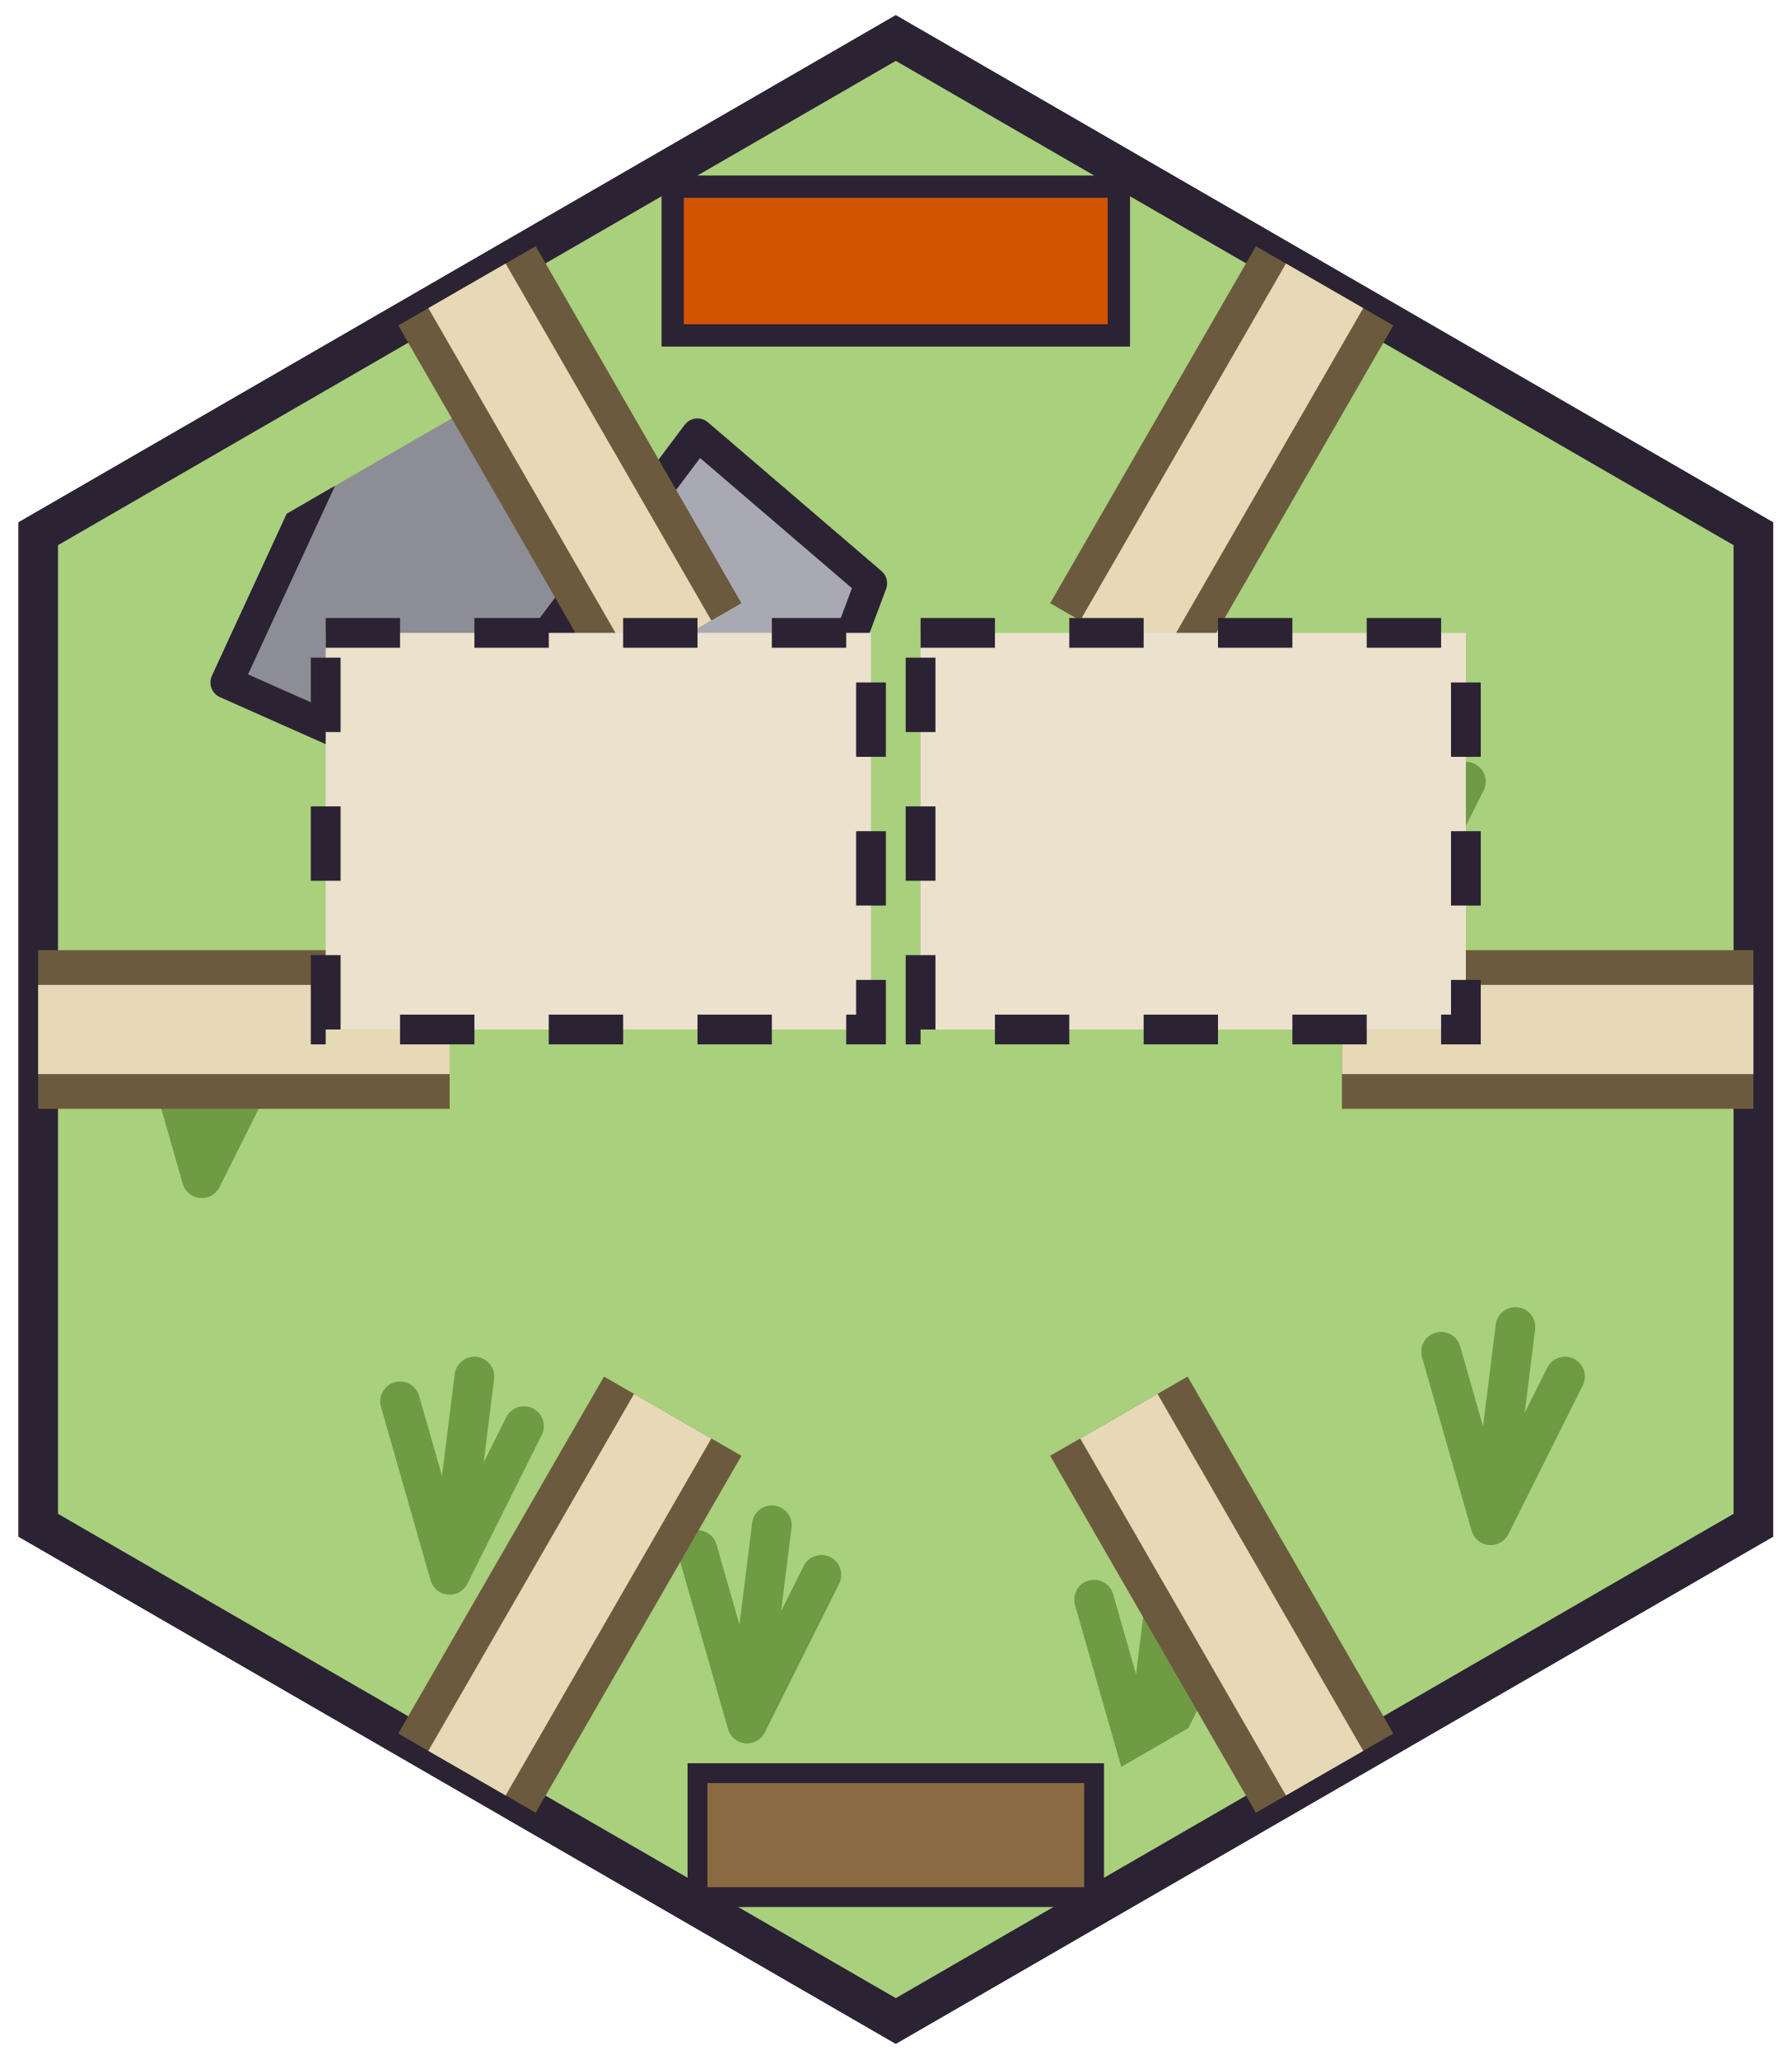
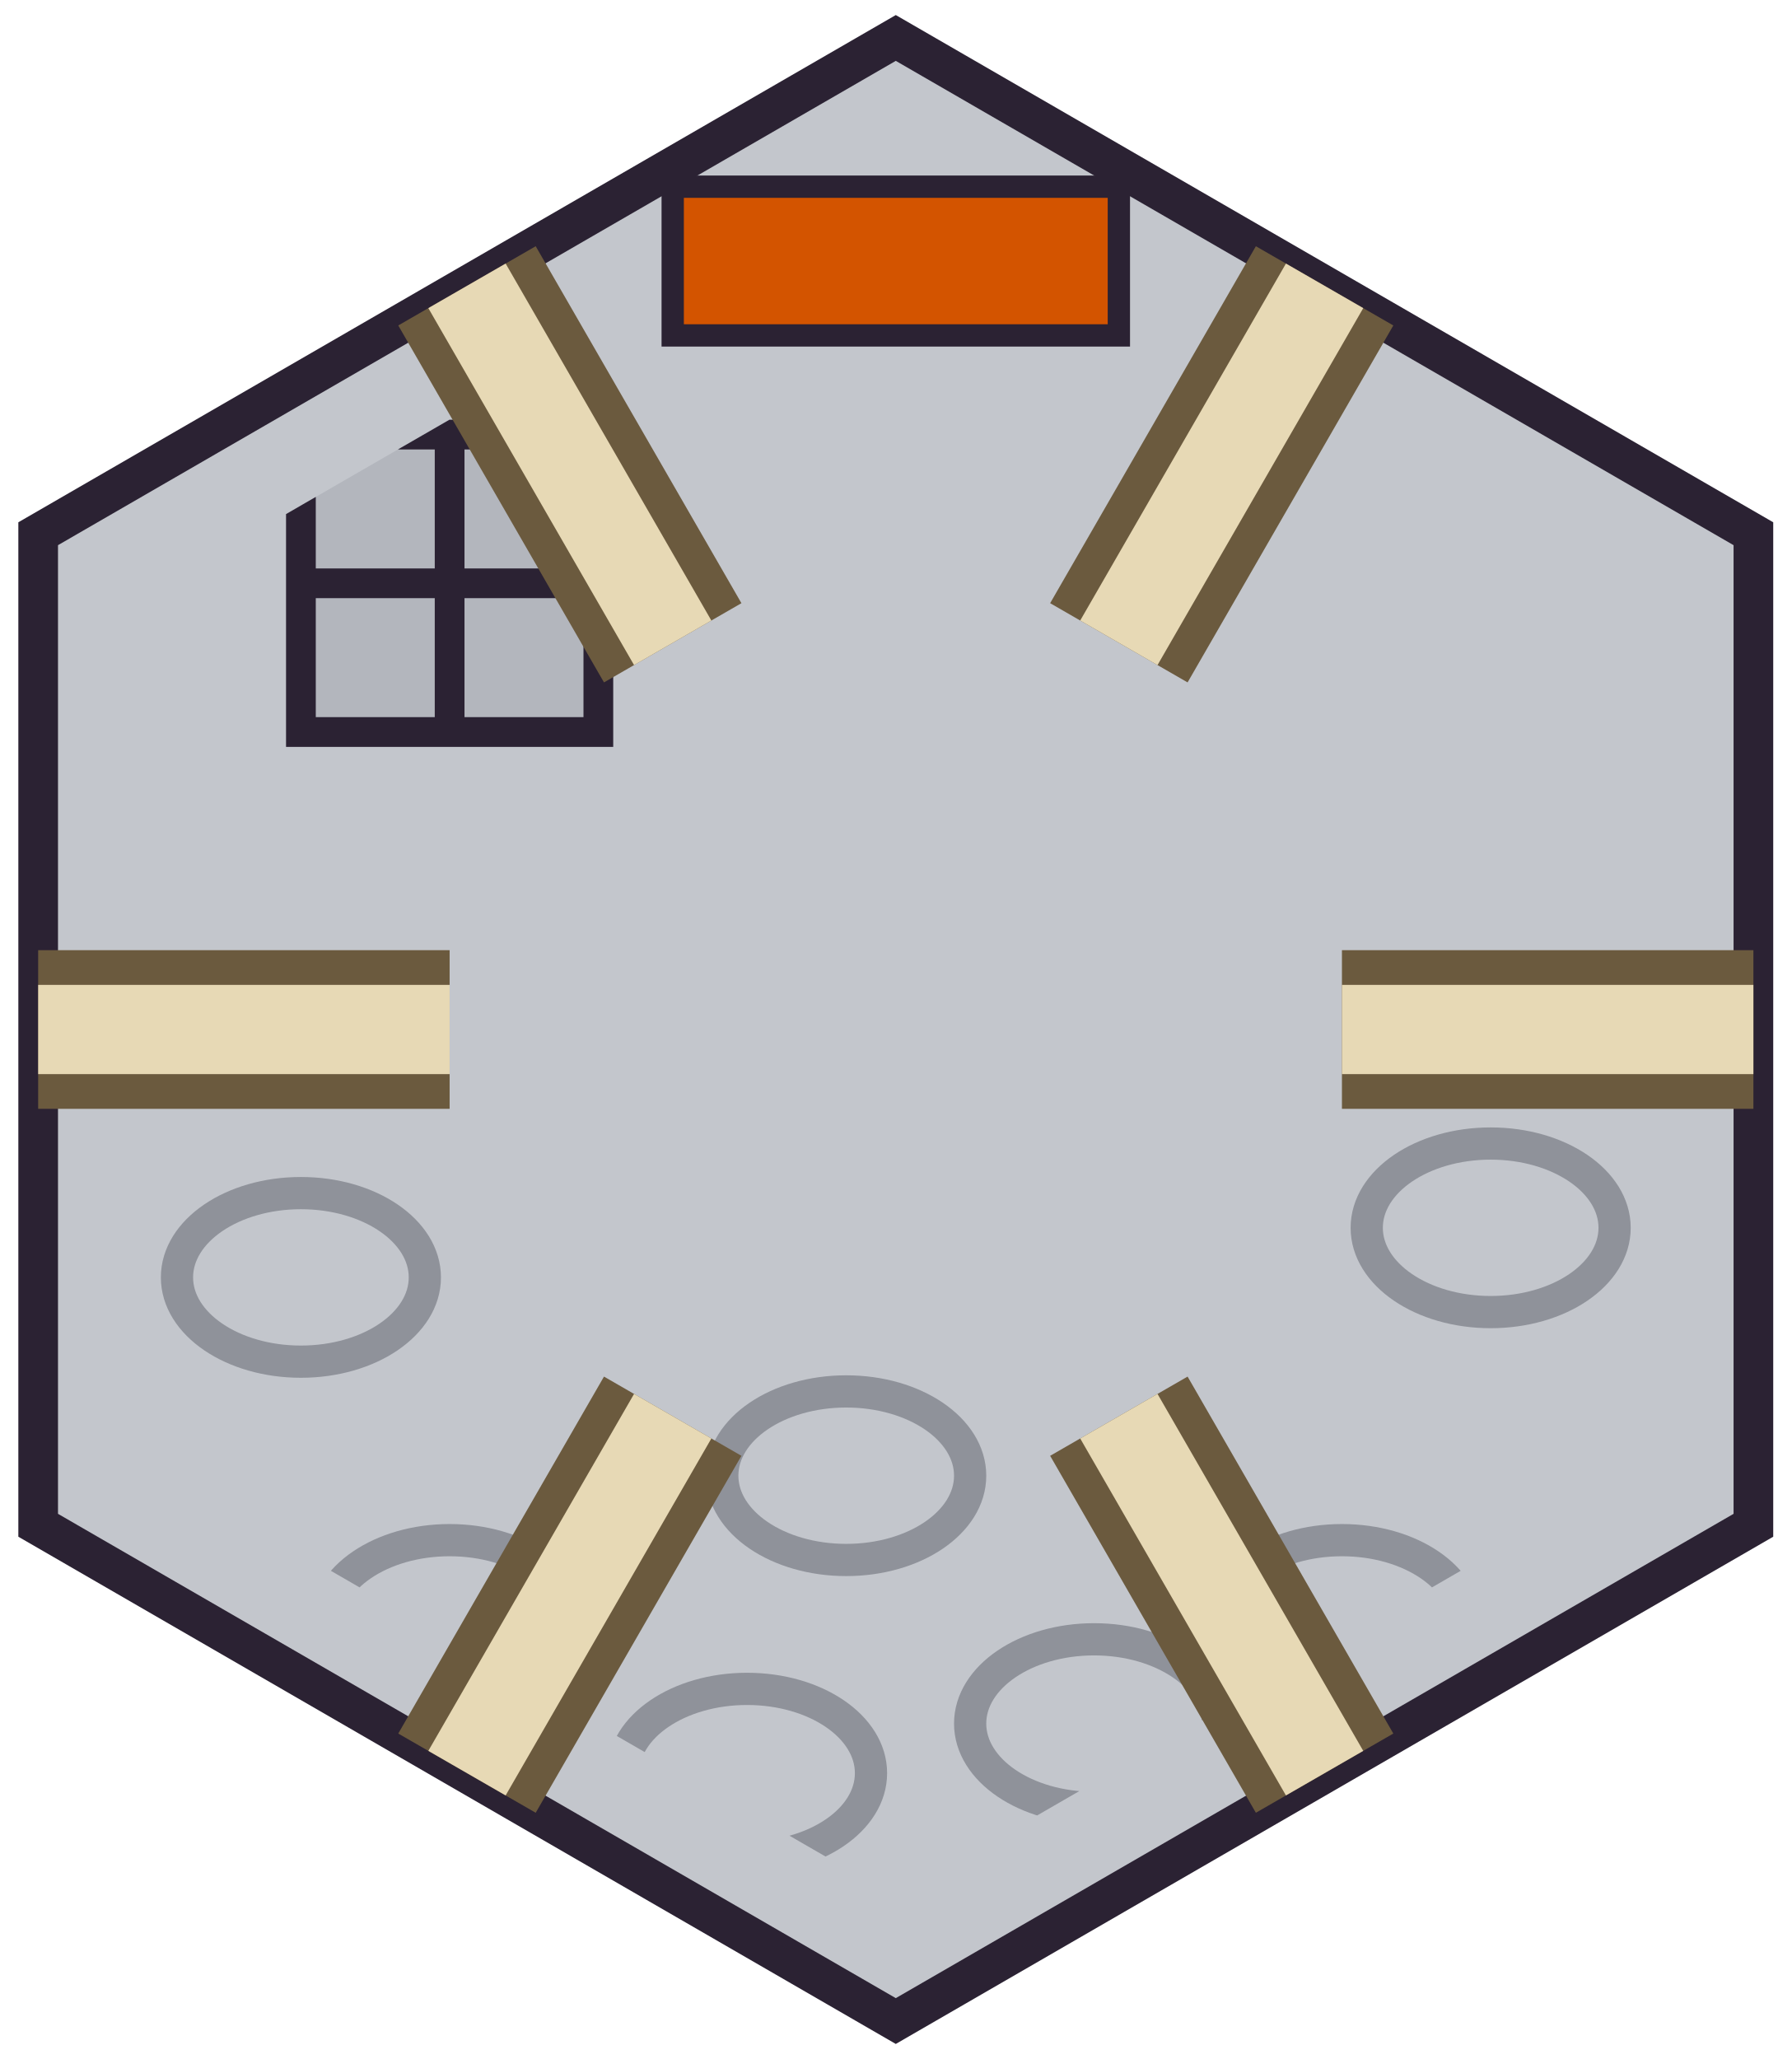
<svg xmlns="http://www.w3.org/2000/svg" viewBox="-36.14 -41.50 72.28 83.00" width="181" height="208" font-family="DejaVu Sans, Arial, sans-serif">
-   <polygon points="34.6,20.0 0.0,40.0 -34.6,20.0 -34.6,-20.0 -0.0,-40.0 34.6,-20.0" fill="#a9d07c" stroke="#2b2233" stroke-width="1.6" />
-   <clipPath id="c_iron">
+   <polygon points="34.6,20.0 0.0,40.0 -34.6,20.0 -34.6,-20.0 -0.0,-40.0 34.6,-20.0" fill="#c3c6cc" stroke="#2b2233" stroke-width="1.6" />
+   <clipPath id="c_empty">
    <polygon points="30.3,17.5 0.0,35.0 -30.3,17.5 -30.3,-17.5 -0.0,-35.0 30.3,-17.5" />
  </clipPath>
-   <g clip-path="url(#c_iron)">
-     <path d="M-18 22 l-2 -7 M-18 22 l1 -8 M-18 22 l3 -6" stroke="#6f9b45" stroke-width="1.6" fill="none" stroke-linecap="round" />
-     <path d="M-6 28 l-2 -7 M-6 28 l1 -8 M-6 28 l3 -6" stroke="#6f9b45" stroke-width="1.6" fill="none" stroke-linecap="round" />
-     <path d="M10 30 l-2 -7 M10 30 l1 -8 M10 30 l3 -6" stroke="#6f9b45" stroke-width="1.6" fill="none" stroke-linecap="round" />
-     <path d="M24 20 l-2 -7 M24 20 l1 -8 M24 20 l3 -6" stroke="#6f9b45" stroke-width="1.6" fill="none" stroke-linecap="round" />
-     <path d="M20 -4 l-2 -7 M20 -4 l1 -8 M20 -4 l3 -6" stroke="#6f9b45" stroke-width="1.6" fill="none" stroke-linecap="round" />
-     <path d="M-28 6 l-2 -7 M-28 6 l1 -8 M-28 6 l3 -6" stroke="#6f9b45" stroke-width="1.6" fill="none" stroke-linecap="round" />
-     <g stroke="#2b2233" stroke-width="1.3" stroke-linejoin="round">
-       <polygon points="-27,-14 -21,-27 -12,-24 -11,-14 -18,-10" fill="#8d8d96" />
-       <polygon points="-14,-16 -8,-24 -1,-18 -4,-10" fill="#a9a9b3" />
+   <g clip-path="url(#c_empty)">
+     <ellipse cx="-18" cy="24" rx="5" ry="3.4" fill="none" stroke="#8f929a" stroke-width="1.3" />
+     <ellipse cx="-6" cy="30" rx="5" ry="3.4" fill="none" stroke="#8f929a" stroke-width="1.3" />
+     <ellipse cx="8" cy="28" rx="5" ry="3.4" fill="none" stroke="#8f929a" stroke-width="1.3" />
+     <ellipse cx="18" cy="24" rx="5" ry="3.4" fill="none" stroke="#8f929a" stroke-width="1.3" />
+     <ellipse cx="-24" cy="10" rx="5" ry="3.4" fill="none" stroke="#8f929a" stroke-width="1.3" />
+     <ellipse cx="24" cy="8" rx="5" ry="3.4" fill="none" stroke="#8f929a" stroke-width="1.3" />
+     <ellipse cx="-2" cy="18" rx="5" ry="3.4" fill="none" stroke="#8f929a" stroke-width="1.3" />
+     <g stroke="#2b2233" stroke-width="1.2">
+       <rect x="-24" y="-24" width="12" height="12" fill="#b3b6bd" />
+       <path d="M-24 -18 h12 M-18 -24 v6 M-18 -12 v-6" fill="none" />
    </g>
  </g>
  <line x1="34.6" y1="0.0" x2="18.0" y2="0.0" stroke="#6b5a3e" stroke-width="6.4" />
  <line x1="34.6" y1="0.0" x2="18.0" y2="0.0" stroke="#e7d9b5" stroke-width="3.6" />
  <line x1="17.3" y1="-30.0" x2="9.0" y2="-15.6" stroke="#6b5a3e" stroke-width="6.4" />
  <line x1="17.3" y1="-30.0" x2="9.0" y2="-15.6" stroke="#e7d9b5" stroke-width="3.6" />
  <line x1="-17.3" y1="-30.0" x2="-9.0" y2="-15.6" stroke="#6b5a3e" stroke-width="6.4" />
  <line x1="-17.3" y1="-30.0" x2="-9.0" y2="-15.6" stroke="#e7d9b5" stroke-width="3.6" />
  <line x1="-34.6" y1="0.0" x2="-18.0" y2="0.0" stroke="#6b5a3e" stroke-width="6.4" />
  <line x1="-34.6" y1="0.0" x2="-18.0" y2="0.0" stroke="#e7d9b5" stroke-width="3.6" />
  <line x1="-17.3" y1="30.0" x2="-9.0" y2="15.6" stroke="#6b5a3e" stroke-width="6.4" />
  <line x1="-17.3" y1="30.0" x2="-9.0" y2="15.6" stroke="#e7d9b5" stroke-width="3.6" />
  <line x1="17.3" y1="30.0" x2="9.0" y2="15.6" stroke="#6b5a3e" stroke-width="6.4" />
  <line x1="17.3" y1="30.0" x2="9.0" y2="15.6" stroke="#e7d9b5" stroke-width="3.6" />
-   <rect x="-23" y="-16" width="22" height="16" fill="#ebe1cd" stroke="#2b2233" stroke-width="1.2" stroke-dasharray="3" />
-   <rect x="1" y="-16" width="22" height="16" fill="#ebe1cd" stroke="#2b2233" stroke-width="1.2" stroke-dasharray="3" />
  <rect x="-9" y="-34" width="18" height="6" fill="#d35400" stroke="#2b2233" stroke-width="0.9" />
-   <rect x="-8" y="30" width="16" height="5" fill="#8a6a42" stroke="#2b2233" stroke-width="0.8" />
</svg>
